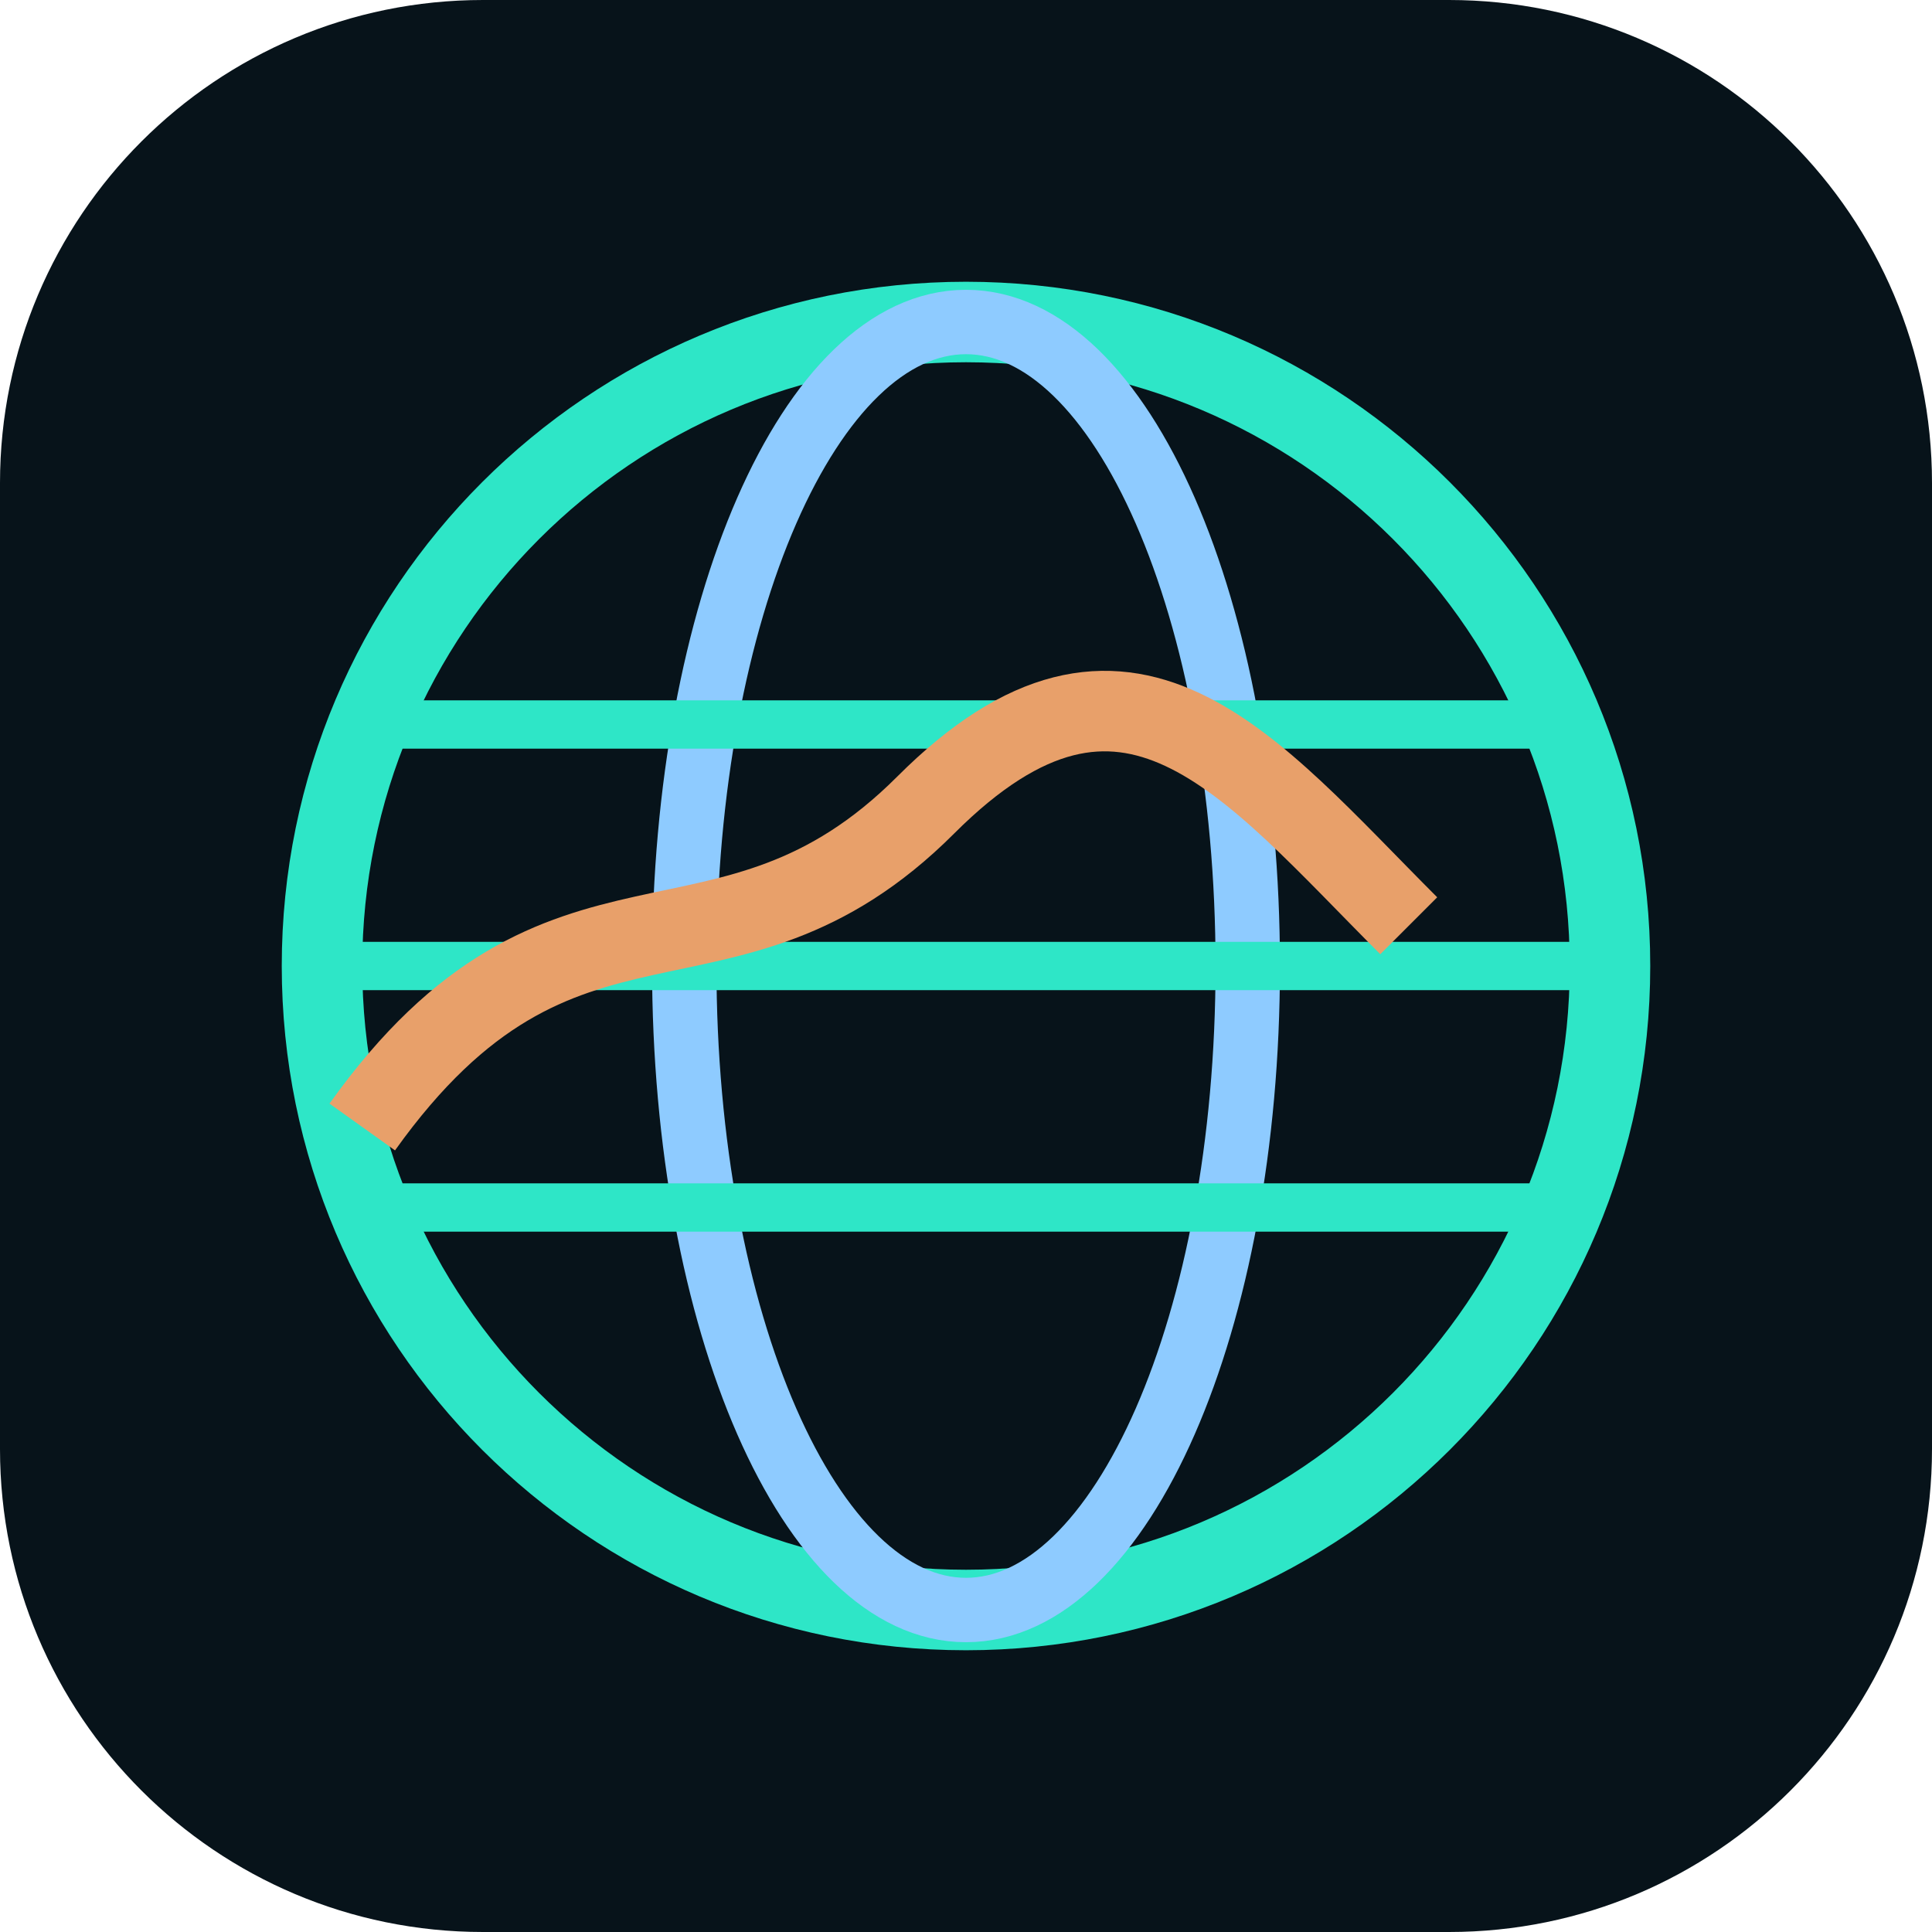
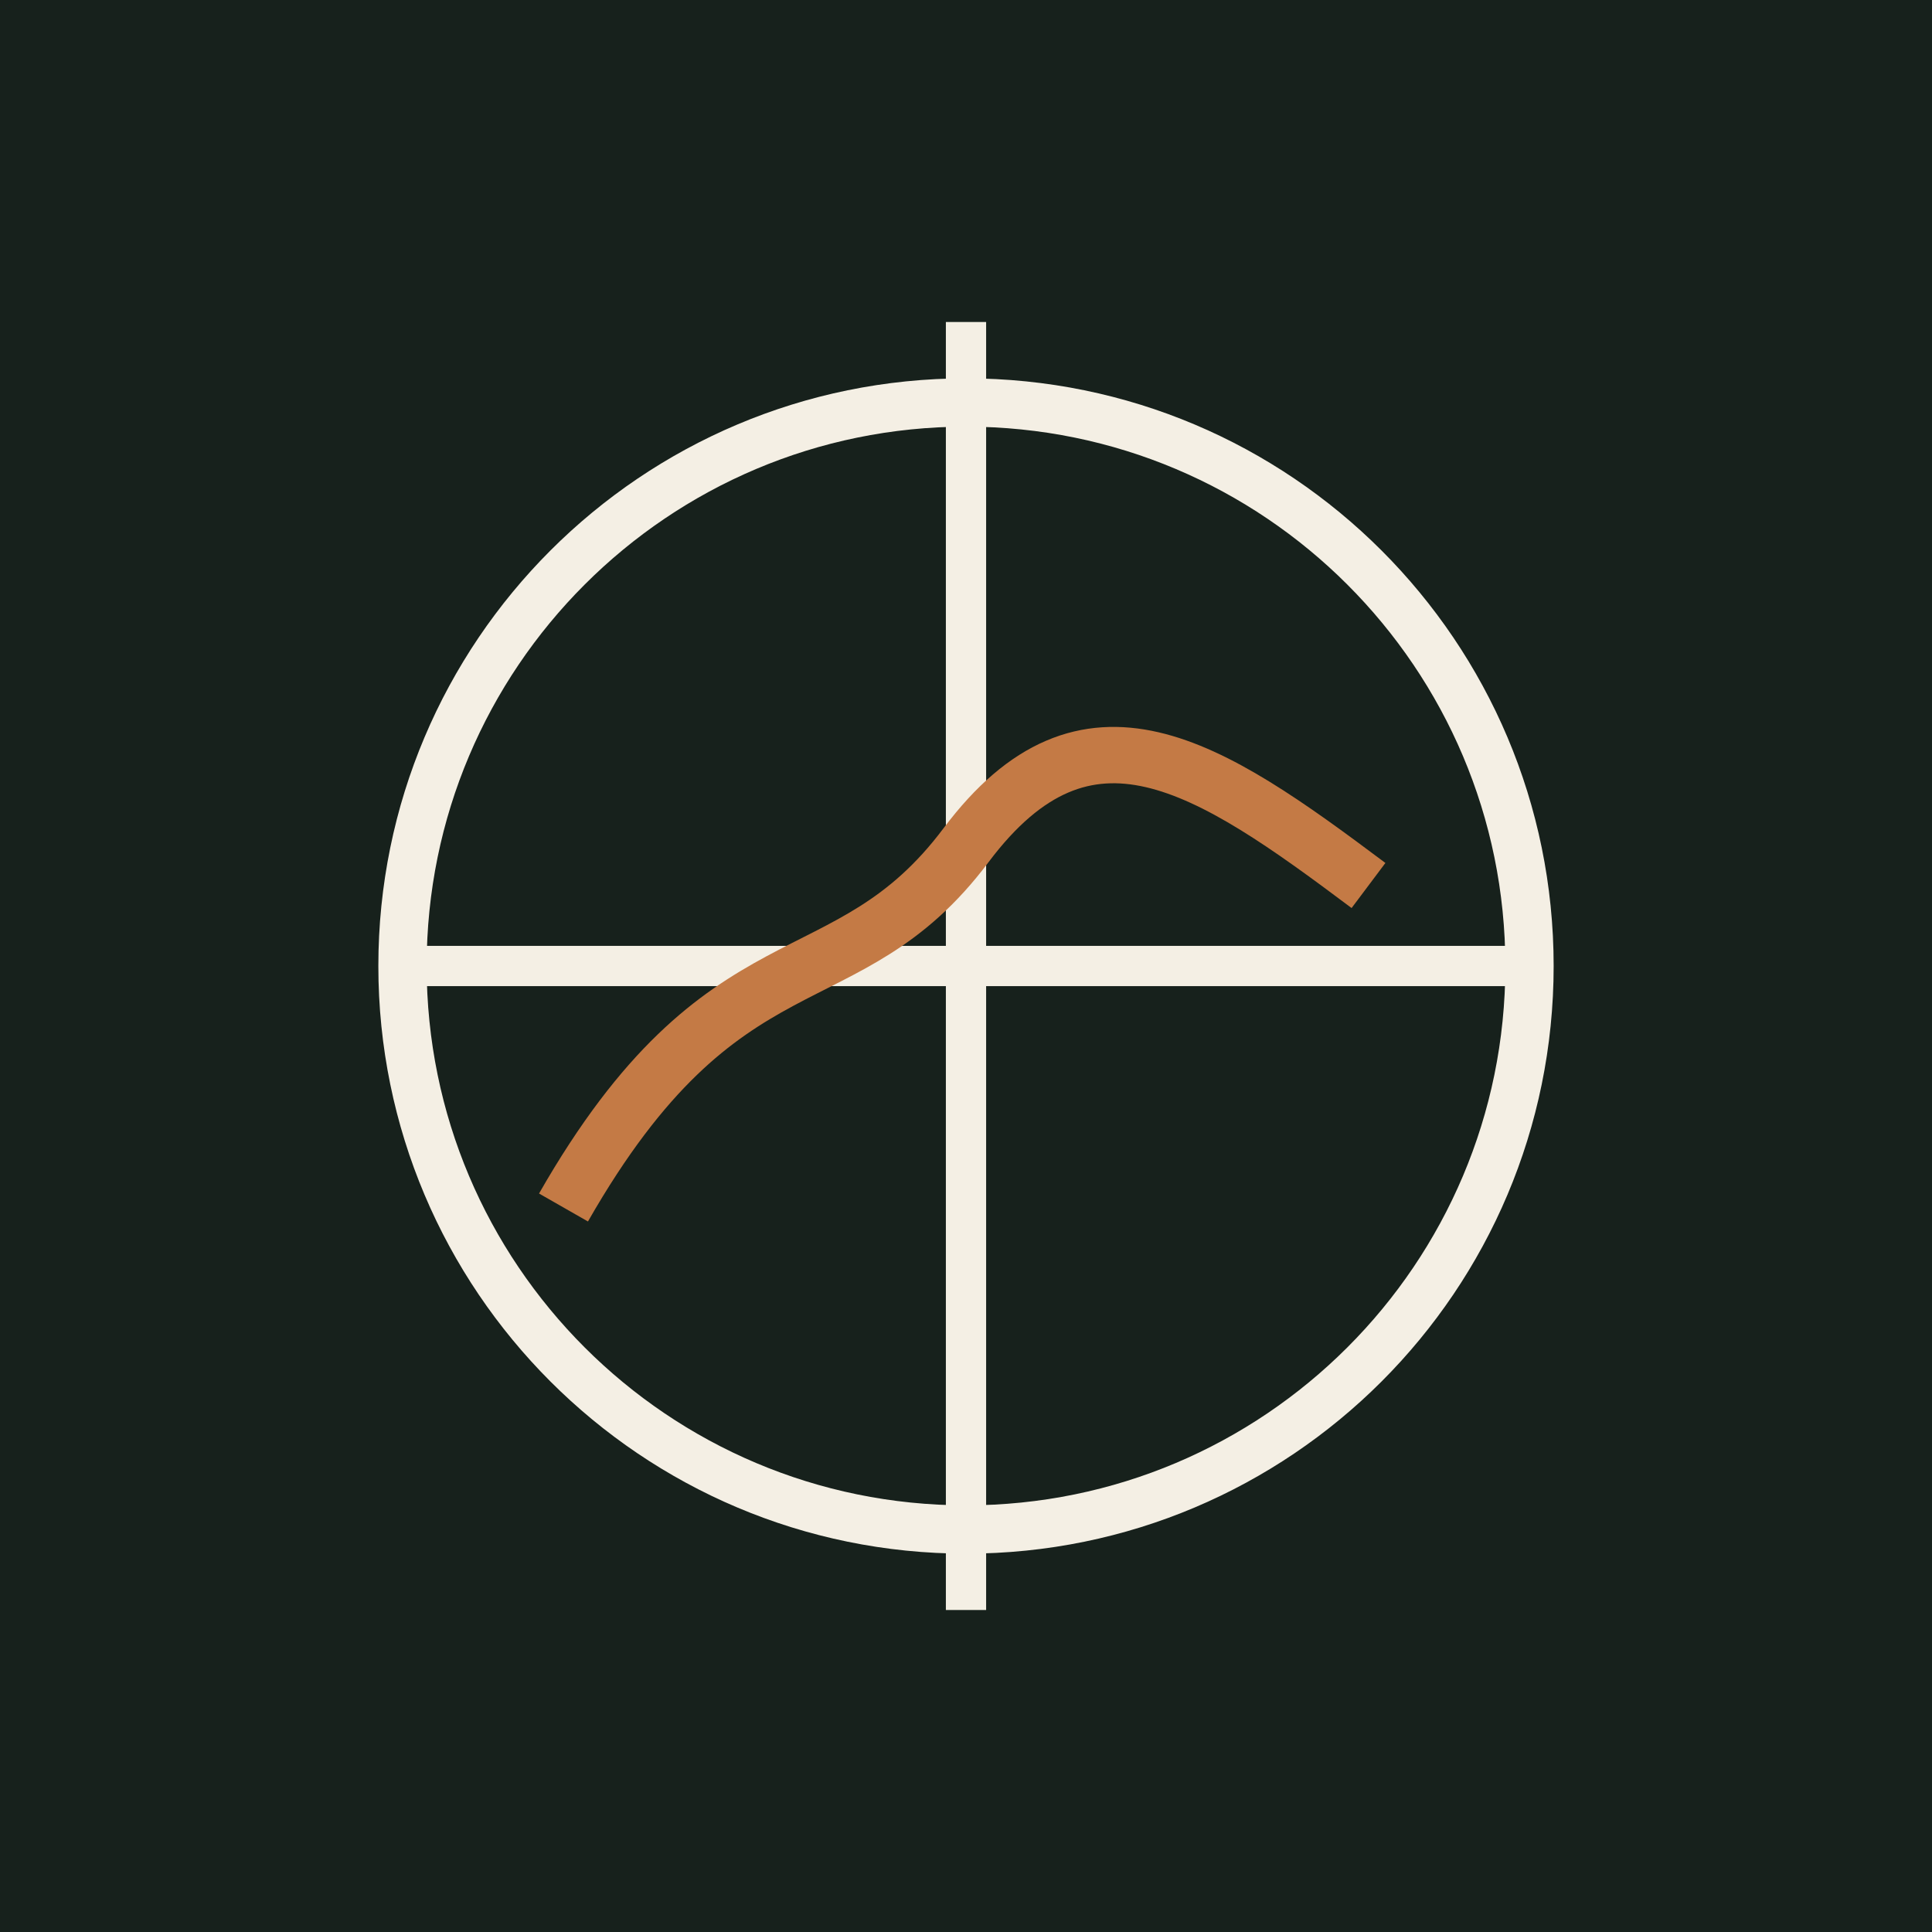
<svg xmlns="http://www.w3.org/2000/svg" viewBox="0 0 48 48">
-   <rect width="48" height="48" rx="12" fill="#07131a" />
-   <circle cx="24" cy="24" r="16" fill="none" stroke="#2ee6c7" stroke-width="2" />
-   <ellipse cx="24" cy="24" rx="7" ry="16" fill="none" stroke="#8ecbff" stroke-width="1.6" />
-   <path d="M8 24h32M10 18h28M10 30h28" fill="none" stroke="#2ee6c7" stroke-width="1.2" />
-   <path d="M9 28c5-7 9-3 14-8s8-1 12 3" fill="none" stroke="#e8a06a" stroke-width="2" />
+   <rect width="48" height="48" fill="#17211c" />
+   <circle cx="24" cy="24" r="14" fill="none" stroke="#f4efe4" stroke-width="1.2" />
+   <path d="M24 8v32M10 24h28" fill="none" stroke="#f4efe4" stroke-width="1" />
+   <path d="M14 30c4-7 7-5 10-9 3-4 6-2 10 1" fill="none" stroke="#c47a45" stroke-width="1.4" />
</svg>
